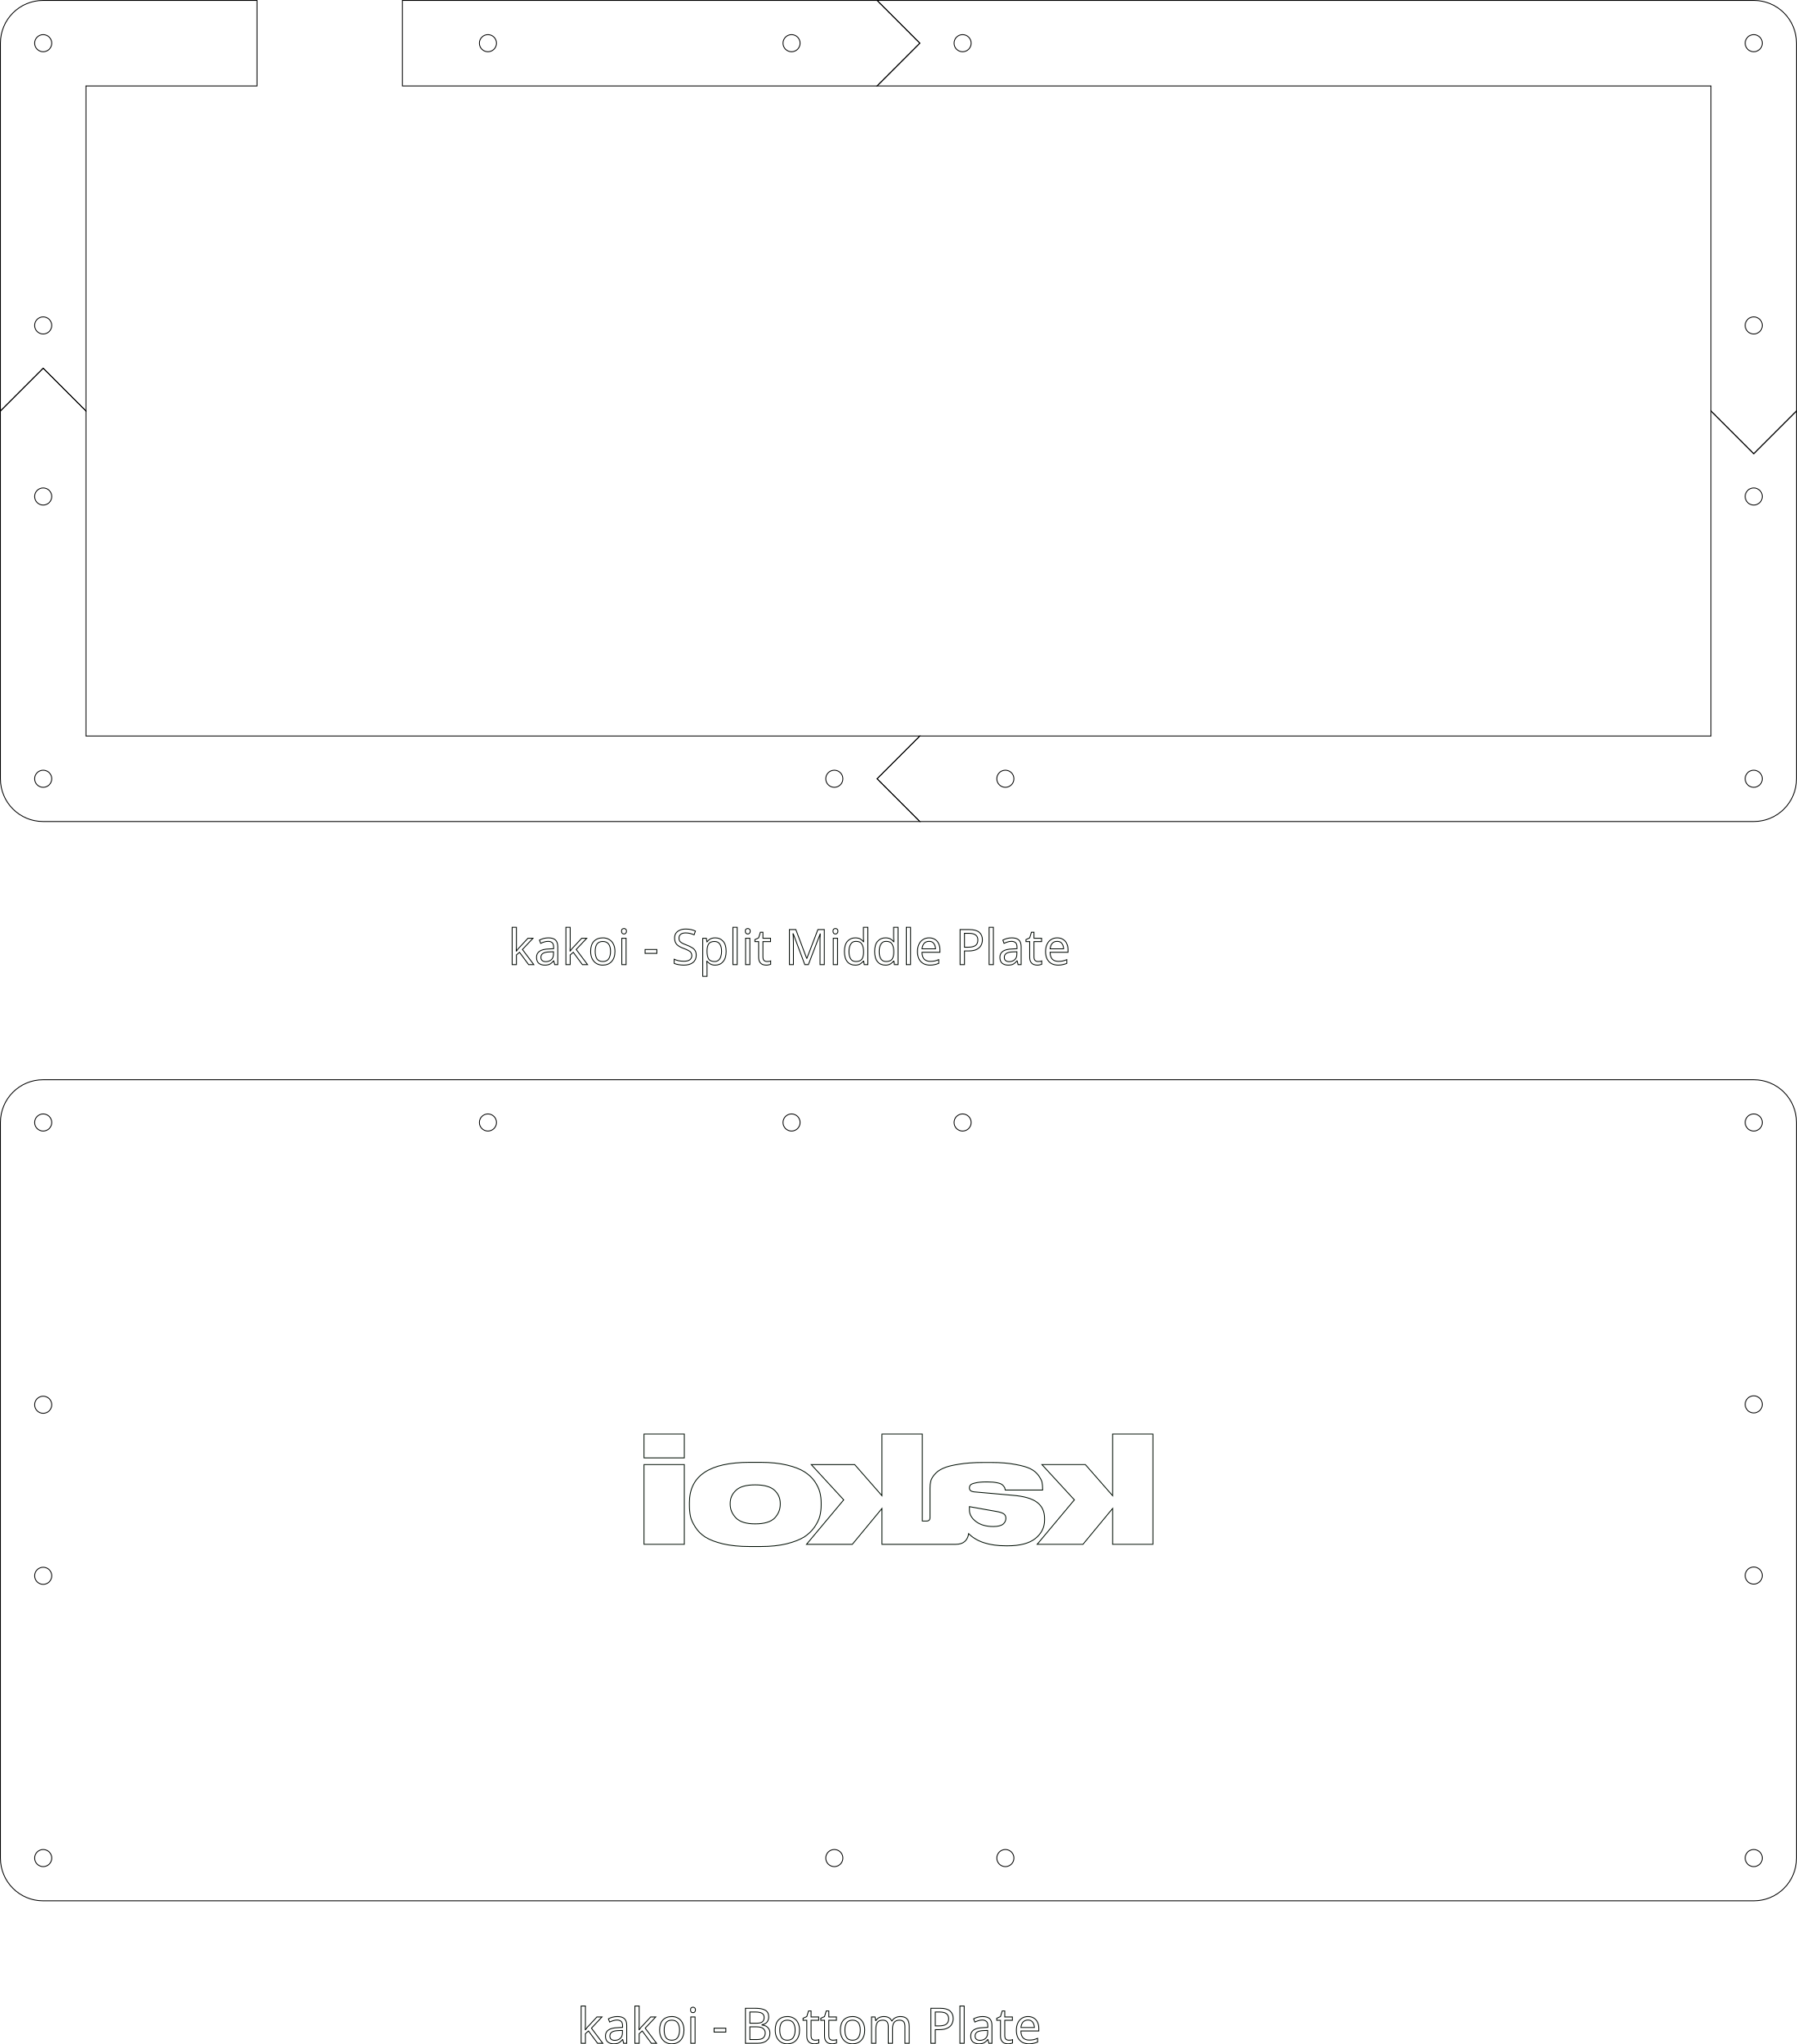
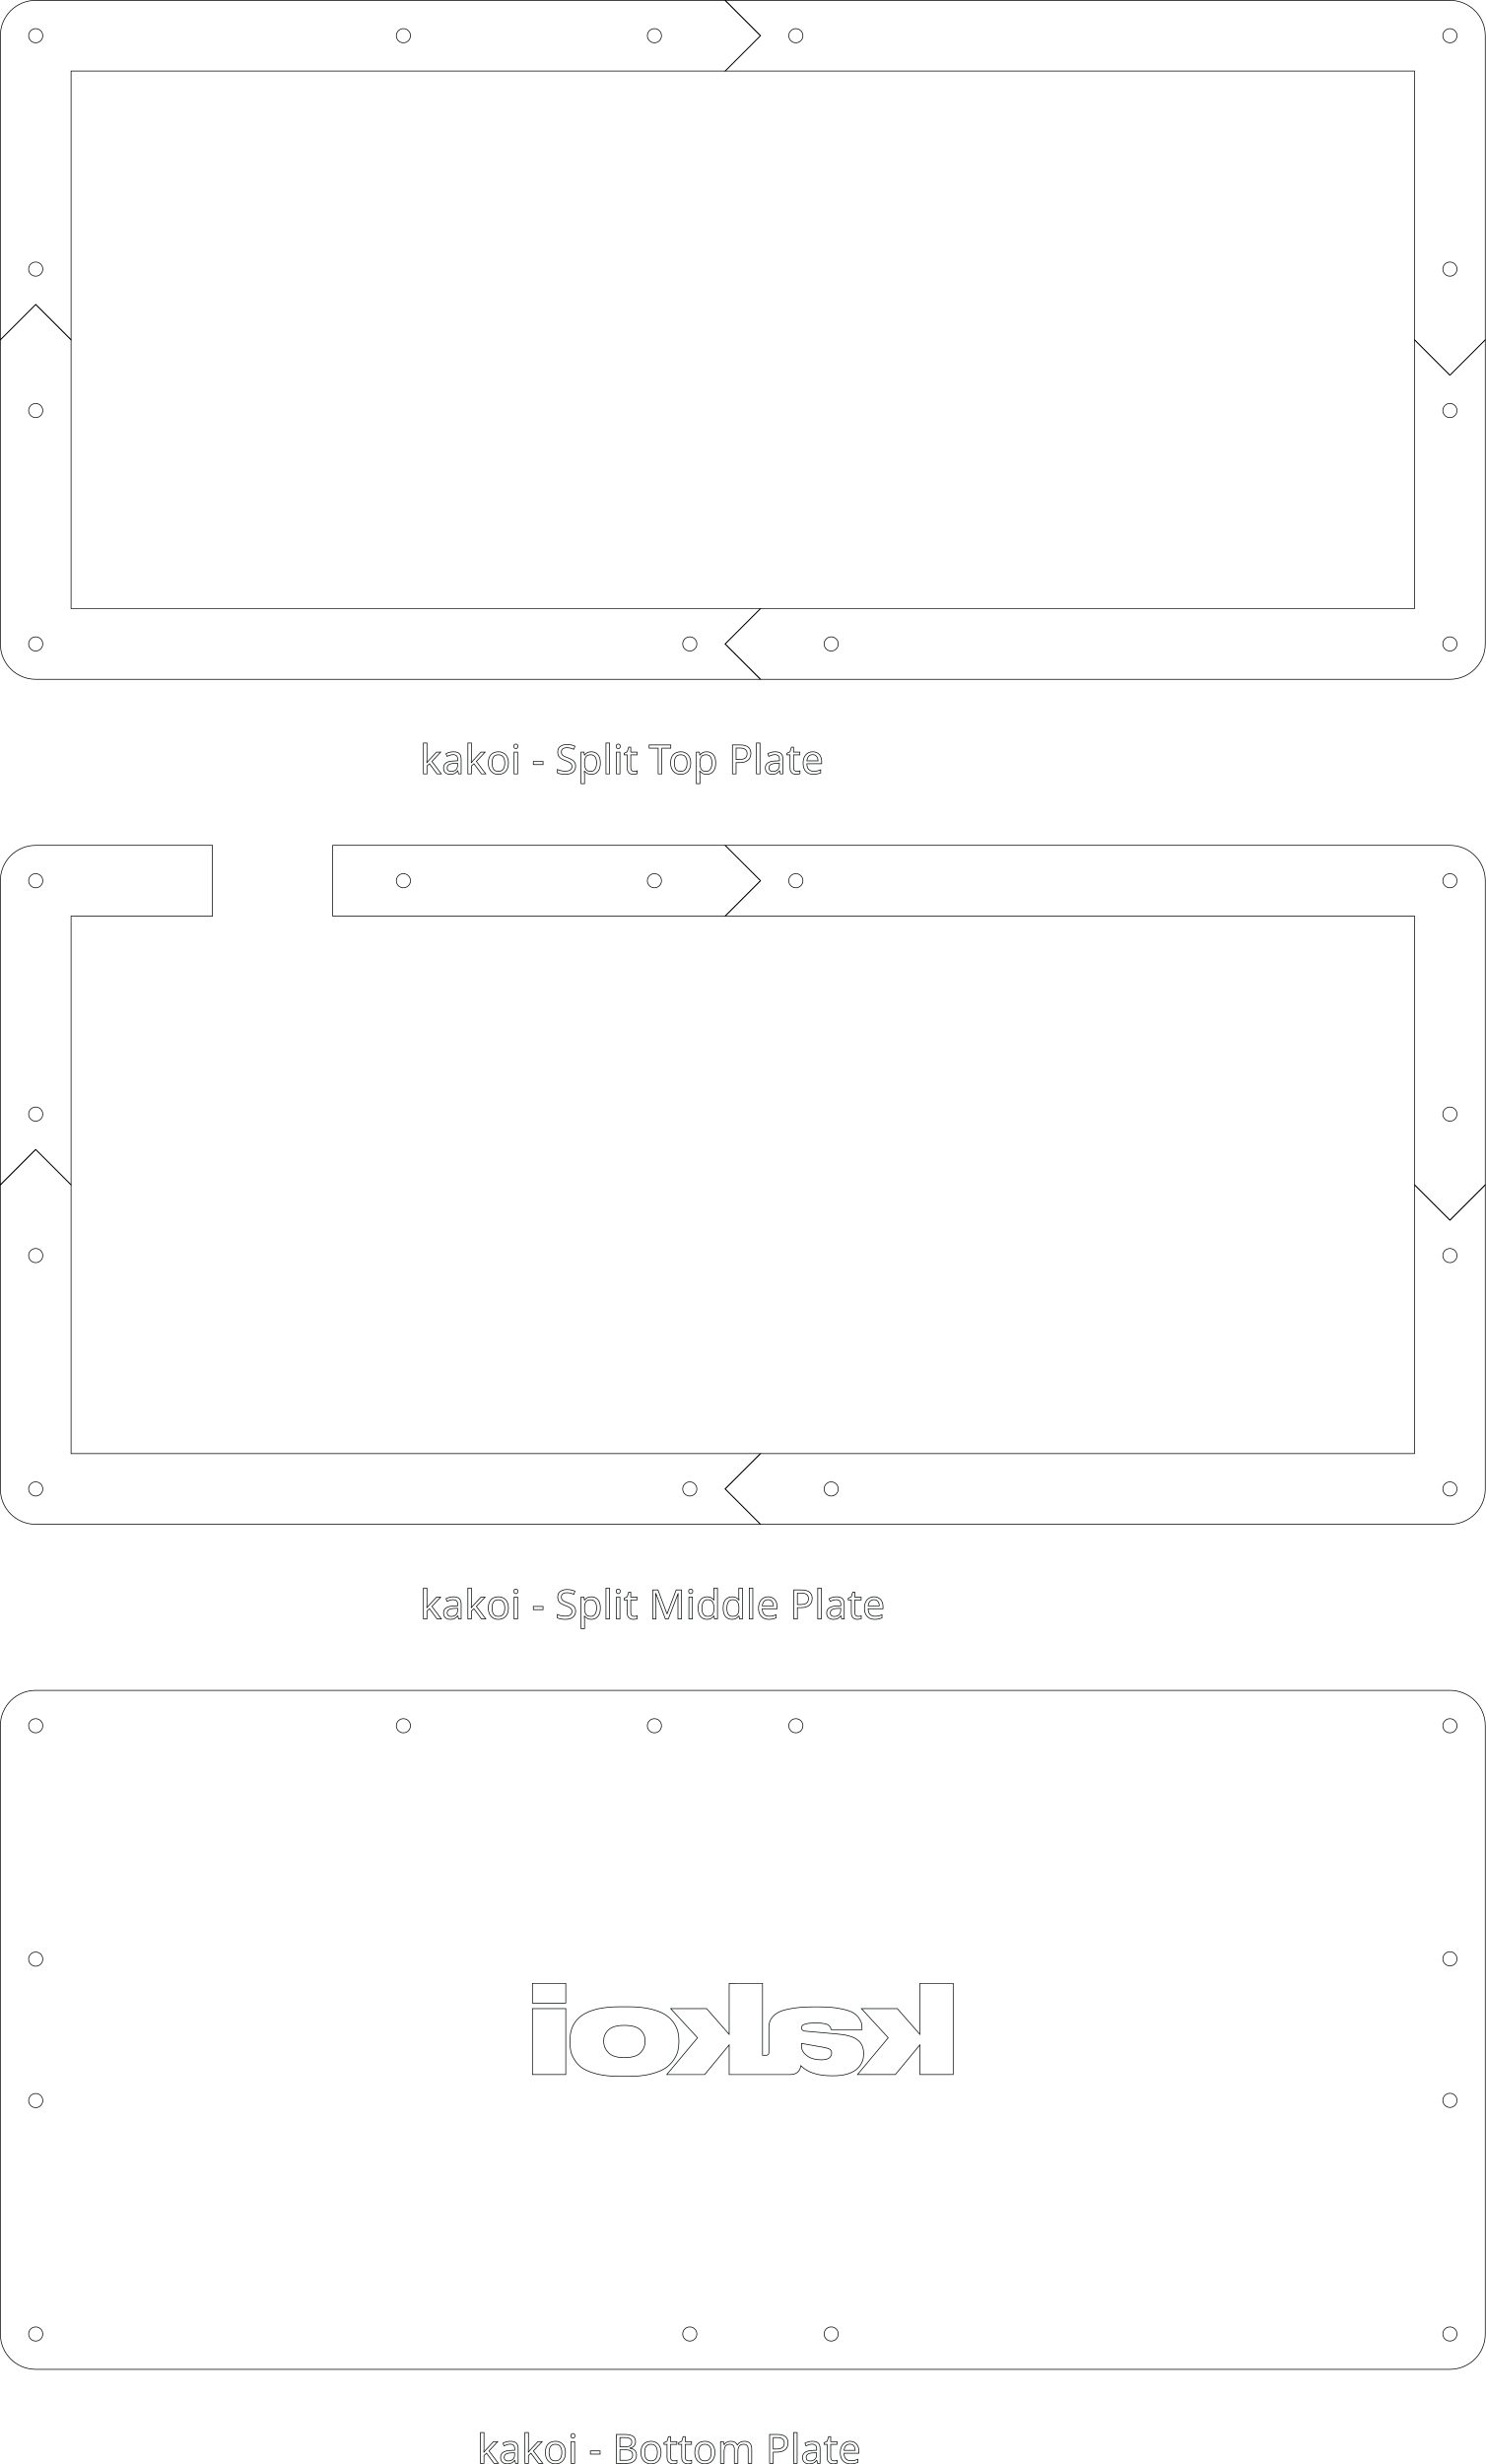
- <svg xmlns="http://www.w3.org/2000/svg" width="210.101mm" height="238.978mm" viewBox="0 0 210.101 238.978" version="1.1" id="svg5">
+ <svg xmlns="http://www.w3.org/2000/svg" width="210.101mm" height="348.397mm" viewBox="0 0 210.101 348.397" version="1.1" id="svg5">
  <defs id="defs2" />
-   <g id="layer1" transform="translate(0.050304,-31.02029)">
+   <g id="layer1" transform="translate(0.0503,101.406)">
    <g id="g76876" transform="translate(177.795,97.31606)">
      <g id="g76617" transform="translate(58.13114,-131.0603)" />
    </g>
-     <path id="path58405" style="fill:none;fill-opacity:1;stroke:#000000;stroke-width:0.1;stroke-linecap:round;stroke-miterlimit:4;stroke-dasharray:none;stroke-opacity:1" d="m 5,31.07 c -2.77,0 -5,2.23 -5,5 v 43 l 5,-5 5,5 V 41.07 h 20 v -10 z m 42,0 v 10 h 55.5 l 5,-5 -5,-5 z M 5,35.07 c 0.552,-2.49e-4 1,0.448 1,1 2.5e-4,0.553 -0.448,1.001 -1,1 -0.552,-3.3e-5 -1,-0.448 -1,-1 3e-5,-0.552 0.448,-1 1,-1 z m 52,0 c 0.552,5e-5 1,0.448 1,1 -3e-5,0.552 -0.448,1 -1,1 -0.552,-3.3e-5 -1,-0.448 -1,-1 -2.5e-4,-0.552 0.448,-1 1,-1 z m 35.5,0 c 0.552,3.3e-5 1,0.448 1,1 -3e-5,0.552 -0.448,1 -1,1 -0.552,-3.3e-5 -1,-0.448 -1,-1 -2.5e-4,-0.552 0.448,-1 1,-1 z M 4.999,68.07 c 0.552,-2.43e-4 1,0.448 1,1 -4e-5,0.552 -0.448,1 -1,1 -0.552,-3.3e-5 -1,-0.448 -1,-1 3e-5,-0.552 0.448,-1 1,-1 z" />
-     <path id="path58852" style="fill:none;fill-opacity:1;stroke:#000000;stroke-width:0.1;stroke-linecap:round;stroke-miterlimit:4;stroke-dasharray:none;stroke-opacity:1" d="m 102.5,31.07 5,5 -5,5 h 97.5 v 38 l 5,5 5,-5 V 36.07 c 0,-2.77 -2.23,-5 -5,-5 z m 10,4 a 1,1 0 0 1 1,1 1,1 0 0 1 -1,1 1,1 0 0 1 -1,-1 1,1 0 0 1 1,-1 z m 92.5,0 a 1,1 0 0 1 1,1 1,1 0 0 1 -1,1 1,1 0 0 1 -1,-1 1,1 0 0 1 1,-1 z m 0,33 a 1,1 0 0 1 1,1 1,1 0 0 1 -1,1 1,1 0 0 1 -1,-1 1,1 0 0 1 1,-1 z" />
-     <path id="path59551" style="fill:none;fill-opacity:1;stroke:#000000;stroke-width:0.1;stroke-linecap:round;stroke-miterlimit:4;stroke-dasharray:none;stroke-opacity:1" d="m 200,79.07 v 38 h -92.5 l -5,5 5,5 h 97.5 c 2.77,0 5,-2.23 5,-5 V 79.07 l -5,5 z m 5,9 a 1,1 0 0 1 1,1 1,1 0 0 1 -1,1 1,1 0 0 1 -1,-1 1,1 0 0 1 1,-1 z m -87.501,33 a 1,1 0 0 1 1,1 1,1 0 0 1 -1,1 1,1 0 0 1 -1,-1 1,1 0 0 1 1,-1 z m 87.5,0 a 1,1 0 0 1 1,1 1,1 0 0 1 -1,1 1,1 0 0 1 -1,-1 1,1 0 0 1 1,-1 z" />
-     <path id="path59553" style="fill:none;fill-opacity:1;stroke:#000000;stroke-width:0.1;stroke-linecap:round;stroke-miterlimit:4;stroke-dasharray:none;stroke-opacity:1" d="M 5,74.07 -3e-4,79.07 v 43 c 0,2.77 2.23,5 5,5 h 102.5 l -5,-5 5,-5 H 10 V 79.07 Z m 0,14 A 1,1 0 0 1 6,89.07 1,1 0 0 1 5,90.07 1,1 0 0 1 4,89.07 1,1 0 0 1 5,88.07 Z m 0,33 a 1,1 0 0 1 1,1 1,1 0 0 1 -1,1 1,1 0 0 1 -1,-1 1,1 0 0 1 1,-1 z m 92.5,0 a 1,1 0 0 1 1,1 1,1 0 0 1 -1,1 1,1 0 0 1 -1,-1 1,1 0 0 1 1,-1 z" />
-     <text xml:space="preserve" style="font-style:normal;font-weight:normal;font-size:5.739px;line-height:1.25;font-family:sans-serif;fill:#000000;fill-opacity:1;stroke:none;stroke-width:0.1;stroke-miterlimit:4;stroke-dasharray:none" x="67.416" y="269.912" id="text70148">
-       <tspan id="tspan70146" style="font-style:normal;font-variant:normal;font-weight:normal;font-stretch:normal;font-family:'Druk Wide';-inkscape-font-specification:'Druk Wide';fill:none;stroke:#000702;stroke-width:0.1;stroke-miterlimit:4;stroke-dasharray:none;stroke-opacity:1" x="67.416" y="269.912">kakoi - Bottom Plate</tspan>
+     <g id="g4822" transform="translate(0,-12.94526)">
+       <path id="path58405" style="fill:none;fill-opacity:1;stroke:#000000;stroke-width:0.1;stroke-linecap:round;stroke-miterlimit:4;stroke-dasharray:none;stroke-opacity:1" d="m 5,31.07 c -2.77,0 -5,2.23 -5,5 v 43 l 5,-5 5,5 V 41.07 h 20 v -10 z m 42,0 v 10 h 55.5 l 5,-5 -5,-5 z M 5,35.07 c 0.552,-2.49e-4 1,0.448 1,1 2.5e-4,0.553 -0.448,1.001 -1,1 -0.552,-3.3e-5 -1,-0.448 -1,-1 3e-5,-0.552 0.448,-1 1,-1 z m 52,0 c 0.552,5e-5 1,0.448 1,1 -3e-5,0.552 -0.448,1 -1,1 -0.552,-3.3e-5 -1,-0.448 -1,-1 -2.5e-4,-0.552 0.448,-1 1,-1 z m 35.5,0 c 0.552,3.3e-5 1,0.448 1,1 -3e-5,0.552 -0.448,1 -1,1 -0.552,-3.3e-5 -1,-0.448 -1,-1 -2.5e-4,-0.552 0.448,-1 1,-1 z M 4.999,68.07 c 0.552,-2.43e-4 1,0.448 1,1 -4e-5,0.552 -0.448,1 -1,1 -0.552,-3.3e-5 -1,-0.448 -1,-1 3e-5,-0.552 0.448,-1 1,-1 z" />
+       <path id="path58852" style="fill:none;fill-opacity:1;stroke:#000000;stroke-width:0.1;stroke-linecap:round;stroke-miterlimit:4;stroke-dasharray:none;stroke-opacity:1" d="m 102.5,31.07 5,5 -5,5 h 97.5 v 38 l 5,5 5,-5 V 36.07 c 0,-2.77 -2.23,-5 -5,-5 z m 10,4 a 1,1 0 0 1 1,1 1,1 0 0 1 -1,1 1,1 0 0 1 -1,-1 1,1 0 0 1 1,-1 z m 92.5,0 a 1,1 0 0 1 1,1 1,1 0 0 1 -1,1 1,1 0 0 1 -1,-1 1,1 0 0 1 1,-1 z m 0,33 a 1,1 0 0 1 1,1 1,1 0 0 1 -1,1 1,1 0 0 1 -1,-1 1,1 0 0 1 1,-1 z" />
+       <path id="path59551" style="fill:none;fill-opacity:1;stroke:#000000;stroke-width:0.1;stroke-linecap:round;stroke-miterlimit:4;stroke-dasharray:none;stroke-opacity:1" d="m 200,79.07 v 38 h -92.5 l -5,5 5,5 h 97.5 c 2.77,0 5,-2.23 5,-5 V 79.07 l -5,5 z m 5,9 a 1,1 0 0 1 1,1 1,1 0 0 1 -1,1 1,1 0 0 1 -1,-1 1,1 0 0 1 1,-1 z m -87.501,33 a 1,1 0 0 1 1,1 1,1 0 0 1 -1,1 1,1 0 0 1 -1,-1 1,1 0 0 1 1,-1 z m 87.5,0 a 1,1 0 0 1 1,1 1,1 0 0 1 -1,1 1,1 0 0 1 -1,-1 1,1 0 0 1 1,-1 z" />
+       <path id="path59553" style="fill:none;fill-opacity:1;stroke:#000000;stroke-width:0.1;stroke-linecap:round;stroke-miterlimit:4;stroke-dasharray:none;stroke-opacity:1" d="M 5,74.07 -3e-4,79.07 v 43 c 0,2.77 2.23,5 5,5 h 102.5 l -5,-5 5,-5 H 10 V 79.07 Z m 0,14 A 1,1 0 0 1 6,89.07 1,1 0 0 1 5,90.07 1,1 0 0 1 4,89.07 1,1 0 0 1 5,88.07 Z m 0,33 a 1,1 0 0 1 1,1 1,1 0 0 1 -1,1 1,1 0 0 1 -1,-1 1,1 0 0 1 1,-1 z m 92.5,0 a 1,1 0 0 1 1,1 1,1 0 0 1 -1,1 1,1 0 0 1 -1,-1 1,1 0 0 1 1,-1 z" />
+     </g>
+     <text xml:space="preserve" style="font-style:normal;font-weight:normal;font-size:5.739px;line-height:1.25;font-family:sans-serif;fill:#000000;fill-opacity:1;stroke:none;stroke-width:0.1;stroke-miterlimit:4;stroke-dasharray:none" x="67.416" y="246.905" id="text70148">
+       <tspan id="tspan70146" style="font-style:normal;font-variant:normal;font-weight:normal;font-stretch:normal;font-family:'Druk Wide';-inkscape-font-specification:'Druk Wide';fill:none;stroke:#000702;stroke-width:0.1;stroke-miterlimit:4;stroke-dasharray:none;stroke-opacity:1" x="67.416" y="246.905">kakoi - Bottom Plate</tspan>
    </text>
-     <path id="rect3901" style="fill:none;fill-opacity:1;stroke:#000000;stroke-width:0.1;stroke-linecap:round;stroke-miterlimit:4;stroke-dasharray:none;stroke-opacity:1" d="m 5,157.259 c -2.77,0 -5,2.23 -5,5 v 86 c 0,2.77 2.23,5 5,5 h 200 c 2.77,0 5,-2.23 5,-5 v -86 c 0,-2.77 -2.23,-5 -5,-5 z m 0,4 c 0.552,3e-5 1,0.448 1,1 2.5e-4,0.552 -0.448,1 -1,1 -0.553,2.6e-4 -1.001,-0.448 -1,-1 3e-5,-0.552 0.448,-1 1,-1 z m 52,0 c 0.552,3e-5 1,0.448 1,1 -3e-5,0.552 -0.448,1 -1,1 -0.552,-3e-5 -1,-0.448 -1,-1 3e-5,-0.552 0.448,-1 1,-1 z m 35.5,0 c 0.552,3e-5 1,0.448 1,1 -3e-5,0.552 -0.448,1 -1,1 -0.552,-3e-5 -1,-0.448 -1,-1 3e-5,-0.552 0.448,-1 1,-1 z m 20,0 c 0.552,3e-5 1,0.448 1,1 -3e-5,0.552 -0.448,1 -1,1 -0.552,-3e-5 -1,-0.448 -1,-1 3e-5,-0.552 0.448,-1 1,-1 z m 92.5,0 c 0.552,3e-5 1,0.448 1,1 2.5e-4,0.552 -0.448,1 -1,1 -0.552,-3e-5 -1,-0.448 -1,-1 3e-5,-0.552 0.448,-1 1,-1 z m 0,32.956 c 0.552,3e-5 1,0.448 1,1 -4e-5,0.552 -0.448,1 -1,1 -0.552,-3e-5 -1,-0.448 -1,-1 3e-5,-0.552 0.448,-1 1,-1 z m -200,0.044 c 0.552,3e-5 1,0.448 1,1 -3e-5,0.552 -0.448,1 -1,1 -0.552,-3e-5 -1,-0.448 -1,-1 3e-5,-0.552 0.448,-1 1,-1 z m 200,19.97 c 0.552,3e-5 1,0.448 1,1 -4e-5,0.552 -0.448,1 -1,1 -0.552,-3e-5 -1,-0.448 -1,-1 3e-5,-0.552 0.448,-1 1,-1 z m -199.999,0.029 c 0.552,3e-5 1,0.448 1,1 -3e-5,0.552 -0.448,1 -1,1 -0.552,-3e-5 -1,-0.448 -1,-1 3e-5,-0.552 0.448,-1 1,-1 z m 0,33.001 c 0.552,3e-5 1,0.448 1,1 -3e-5,0.552 -0.448,1 -1,1 -0.552,2.6e-4 -1,-0.448 -1,-1 3e-5,-0.552 0.448,-1 1,-1 z m 92.5,0 c 0.542,1.4e-4 0.985,0.432 0.999,0.974 1.1e-4,0.009 1.1e-4,0.017 0,0.026 7e-5,0.523 -0.404,0.958 -0.926,0.997 -0.025,0.002 -0.05,0.003 -0.074,0.003 -0.552,-3e-5 -1,-0.448 -1,-1 3e-5,-0.552 0.448,-1 1,-1 z m 19.999,0 c 0.552,3e-5 1,0.448 1,1 -3e-5,0.552 -0.448,1 -1,1 -0.552,-3e-5 -1,-0.448 -1,-1 3e-5,-0.552 0.448,-1 1,-1 z m 87.501,0 c 0.552,3e-5 1,0.448 1,1 -3e-5,0.552 -0.448,1 -1,1 -0.552,-3e-5 -1,-0.448 -1,-1 3e-5,-0.552 0.448,-1 1,-1 z" />
-     <path id="path146237" style="font-weight:bold;font-size:9.009px;line-height:1.25;font-family:'Druk Wide Bold';-inkscape-font-specification:'Druk Wide Bold,  Bold';fill:none;stroke:#000e03;stroke-width:0.1;stroke-miterlimit:4;stroke-dasharray:none;stroke-opacity:1" d="m 107.787,198.683 v 10.172 h 0.502 c 0.266,0 0.399,-0.133 0.399,-0.399 v -3.448 c 0,-0.312 0.03,-0.578 0.087,-0.797 0.046,-0.231 0.19,-0.491 0.432,-0.78 0.243,-0.3 0.572,-0.543 0.988,-0.728 0.416,-0.196 1.028,-0.358 1.837,-0.485 0.809,-0.139 1.767,-0.208 2.876,-0.208 h 0.971 c 1.063,0 1.986,0.074 2.772,0.225 0.774,0.139 1.363,0.307 1.767,0.503 0.393,0.196 0.705,0.45 0.936,0.762 0.231,0.312 0.376,0.584 0.433,0.815 0.046,0.231 0.069,0.502 0.069,0.814 v 0.104 h -4.366 c -0.023,-0.127 -0.046,-0.219 -0.07,-0.277 -0.035,-0.069 -0.109,-0.168 -0.225,-0.295 -0.127,-0.127 -0.342,-0.219 -0.642,-0.277 -0.312,-0.069 -0.699,-0.103 -1.161,-0.103 h -0.069 c -0.578,0 -1.023,0.04 -1.335,0.121 -0.312,0.069 -0.502,0.15 -0.572,0.243 -0.081,0.092 -0.121,0.208 -0.121,0.347 0,0.254 0.173,0.404 0.52,0.45 l 4.487,0.399 c 1.352,0.104 2.322,0.381 2.911,0.832 0.578,0.439 0.867,1.063 0.867,1.872 v 0.208 c 0,0.843 -0.352,1.553 -1.057,2.131 -0.716,0.578 -1.802,0.867 -3.258,0.867 h -0.191 c -1.964,0 -3.419,-0.473 -4.366,-1.42 -0.139,0.831 -0.642,1.247 -1.508,1.247 h -3.916 -4.713 v -4.194 l -3.466,4.194 h -5.355 l 4.349,-5.199 -3.795,-4.124 h 5.078 l 3.188,3.639 v -7.209 z m 26.966,0.001 v 12.892 h -4.713 v -4.193 l -3.466,4.193 h -5.354 l 4.349,-5.199 -3.795,-4.124 h 5.077 l 3.188,3.639 v -7.208 z m -54.792,0 v 2.79 h -4.713 v -2.79 z m 8.948,3.31 c 1.144,0 2.154,0.103 3.032,0.311 0.866,0.208 1.548,0.468 2.044,0.78 0.497,0.312 0.902,0.687 1.214,1.126 0.3,0.439 0.502,0.861 0.606,1.265 0.104,0.393 0.156,0.808 0.156,1.247 v 0.277 c 0,0.451 -0.052,0.878 -0.156,1.282 -0.104,0.404 -0.312,0.832 -0.624,1.282 -0.312,0.451 -0.716,0.837 -1.213,1.161 -0.508,0.312 -1.196,0.578 -2.062,0.797 -0.866,0.208 -1.871,0.312 -3.014,0.312 h -1.282 c 0,0 -10e-4,0 -10e-4,0 -1.201,-4e-5 -2.247,-0.104 -3.136,-0.312 -0.889,-0.219 -1.577,-0.485 -2.062,-0.797 -0.485,-0.312 -0.872,-0.699 -1.161,-1.161 -0.3,-0.462 -0.491,-0.883 -0.571,-1.264 -0.081,-0.393 -0.121,-0.82 -0.121,-1.282 v -0.312 c 0,-3.142 2.345,-4.713 7.035,-4.713 z m -8.948,0.259 v 9.323 h -4.713 v -9.323 z m 8.29,2.374 h -0.017 c -1.051,0 -1.796,0.214 -2.235,0.641 -0.451,0.416 -0.676,0.929 -0.676,1.542 v 0.07 c 0,0.601 0.225,1.137 0.676,1.611 0.451,0.462 1.196,0.694 2.235,0.694 h 0.017 c 1.063,0 1.819,-0.225 2.269,-0.676 0.439,-0.462 0.659,-1.005 0.659,-1.629 v -0.07 c 0,-0.612 -0.22,-1.126 -0.659,-1.542 -0.451,-0.427 -1.206,-0.641 -2.269,-0.641 z m 25.046,2.546 v 0.399 c 0,0.508 0.259,0.959 0.779,1.352 0.508,0.381 1.179,0.572 2.011,0.572 0.531,0 0.912,-0.092 1.143,-0.277 0.219,-0.185 0.33,-0.41 0.33,-0.676 v -0.017 c 0,-0.231 -0.087,-0.404 -0.26,-0.52 -0.173,-0.115 -0.468,-0.208 -0.884,-0.277 z" />
-     <text xml:space="preserve" style="font-style:normal;font-weight:normal;font-size:5.739px;line-height:1.25;font-family:sans-serif;fill:#000000;fill-opacity:1;stroke:none;stroke-width:0.1;stroke-miterlimit:4;stroke-dasharray:none" x="59.347" y="143.797" id="text161798">
-       <tspan id="tspan161796" style="font-style:normal;font-variant:normal;font-weight:normal;font-stretch:normal;font-family:'Druk Wide';-inkscape-font-specification:'Druk Wide';fill:none;stroke:#000702;stroke-width:0.1;stroke-miterlimit:4;stroke-dasharray:none;stroke-opacity:1" x="59.347" y="143.797">kakoi - Split Middle Plate</tspan>
+     <g id="g4850" transform="translate(0,-0.5171856)">
+       <path id="rect3901" style="fill:none;fill-opacity:1;stroke:#000000;stroke-width:0.1;stroke-linecap:round;stroke-miterlimit:4;stroke-dasharray:none;stroke-opacity:1" d="m 5,138.123 c -2.77,0 -5,2.23 -5,5 v 86 c 0,2.77 2.23,5 5,5 h 200 c 2.77,0 5,-2.23 5,-5 V 143.123 c 0,-2.77 -2.23,-5 -5,-5 z m 0,4 c 0.552,3e-5 1,0.448 1,1 2.5e-4,0.552 -0.448,1 -1,1 -0.553,2.6e-4 -1.001,-0.448 -1,-1 3e-5,-0.552 0.448,-1 1,-1 z m 52,0 c 0.552,3e-5 1,0.448 1,1 -3e-5,0.552 -0.448,1 -1,1 -0.552,-3e-5 -1,-0.448 -1,-1 3e-5,-0.552 0.448,-1 1,-1 z m 35.5,0 c 0.552,3e-5 1,0.448 1,1 -3e-5,0.552 -0.448,1 -1,1 -0.552,-3e-5 -1,-0.448 -1,-1 3e-5,-0.552 0.448,-1 1,-1 z m 20,0 c 0.552,3e-5 1,0.448 1,1 -3e-5,0.552 -0.448,1 -1,1 -0.552,-3e-5 -1,-0.448 -1,-1 3e-5,-0.552 0.448,-1 1,-1 z m 92.5,0 c 0.552,3e-5 1,0.448 1,1 2.5e-4,0.552 -0.448,1 -1,1 -0.552,-3e-5 -1,-0.448 -1,-1 3e-5,-0.552 0.448,-1 1,-1 z m 0,32.956 c 0.552,3e-5 1,0.448 1,1 -4e-5,0.552 -0.448,1 -1,1 -0.552,-3e-5 -1,-0.448 -1,-1 3e-5,-0.552 0.448,-1 1,-1 z m -200,0.044 c 0.552,3e-5 1,0.448 1,1 -3e-5,0.552 -0.448,1 -1,1 -0.552,-3e-5 -1,-0.448 -1,-1 3e-5,-0.552 0.448,-1 1,-1 z m 200,19.97 c 0.552,3e-5 1,0.448 1,1 -4e-5,0.552 -0.448,1 -1,1 -0.552,-3e-5 -1,-0.448 -1,-1 3e-5,-0.552 0.448,-1 1,-1 z m -199.999,0.029 c 0.552,3e-5 1,0.448 1,1 -3e-5,0.552 -0.448,1 -1,1 -0.552,-3e-5 -1,-0.448 -1,-1 3e-5,-0.552 0.448,-1 1,-1 z m 0,33.001 c 0.552,3e-5 1,0.448 1,1 -3e-5,0.552 -0.448,1 -1,1 -0.552,2.6e-4 -1,-0.448 -1,-1 3e-5,-0.552 0.448,-1 1,-1 z m 92.5,0 c 0.542,1.4e-4 0.985,0.432 0.999,0.974 1.1e-4,0.009 1.1e-4,0.017 0,0.026 7e-5,0.523 -0.404,0.958 -0.926,0.997 -0.025,0.002 -0.05,0.003 -0.074,0.003 -0.552,-3e-5 -1,-0.448 -1,-1 3e-5,-0.552 0.448,-1 1,-1 z m 19.999,0 c 0.552,3e-5 1,0.448 1,1 -3e-5,0.552 -0.448,1 -1,1 -0.552,-3e-5 -1,-0.448 -1,-1 3e-5,-0.552 0.448,-1 1,-1 z m 87.501,0 c 0.552,3e-5 1,0.448 1,1 -3e-5,0.552 -0.448,1 -1,1 -0.552,-3e-5 -1,-0.448 -1,-1 3e-5,-0.552 0.448,-1 1,-1 z" />
+       <path id="path146237" style="font-weight:bold;font-size:9.009px;line-height:1.25;font-family:'Druk Wide Bold';-inkscape-font-specification:'Druk Wide Bold,  Bold';fill:none;stroke:#000e03;stroke-width:0.1;stroke-miterlimit:4;stroke-dasharray:none;stroke-opacity:1" d="m 107.787,179.547 v 10.172 h 0.502 c 0.266,0 0.399,-0.133 0.399,-0.399 v -3.448 c 0,-0.312 0.03,-0.578 0.087,-0.797 0.046,-0.231 0.19,-0.491 0.432,-0.78 0.243,-0.3 0.572,-0.543 0.988,-0.728 0.416,-0.196 1.028,-0.358 1.837,-0.485 0.809,-0.139 1.767,-0.208 2.876,-0.208 h 0.971 c 1.063,0 1.986,0.074 2.772,0.225 0.774,0.139 1.363,0.307 1.767,0.503 0.393,0.196 0.705,0.45 0.936,0.762 0.231,0.312 0.376,0.584 0.433,0.815 0.046,0.231 0.069,0.502 0.069,0.814 v 0.104 h -4.366 c -0.023,-0.127 -0.046,-0.219 -0.07,-0.277 -0.035,-0.069 -0.109,-0.168 -0.225,-0.295 -0.127,-0.127 -0.342,-0.219 -0.642,-0.277 -0.312,-0.069 -0.699,-0.103 -1.161,-0.103 h -0.069 c -0.578,0 -1.023,0.04 -1.335,0.121 -0.312,0.069 -0.502,0.15 -0.572,0.243 -0.081,0.092 -0.121,0.208 -0.121,0.347 0,0.254 0.173,0.404 0.52,0.45 l 4.487,0.399 c 1.352,0.104 2.322,0.381 2.911,0.832 0.578,0.439 0.867,1.063 0.867,1.872 v 0.208 c 0,0.843 -0.352,1.553 -1.057,2.131 -0.716,0.578 -1.802,0.867 -3.258,0.867 h -0.191 c -1.964,0 -3.419,-0.473 -4.366,-1.42 -0.139,0.831 -0.642,1.247 -1.508,1.247 h -3.916 -4.713 v -4.194 l -3.466,4.194 h -5.355 l 4.349,-5.199 -3.795,-4.124 h 5.078 l 3.188,3.639 v -7.209 z m 26.966,0.001 v 12.892 h -4.713 v -4.193 l -3.466,4.193 h -5.354 l 4.349,-5.199 -3.795,-4.124 h 5.077 l 3.188,3.639 V 179.548 Z m -54.792,0 v 2.79 H 75.247 V 179.548 Z m 8.948,3.31 c 1.144,0 2.154,0.103 3.032,0.311 0.866,0.208 1.548,0.468 2.044,0.78 0.497,0.312 0.902,0.687 1.214,1.126 0.3,0.439 0.502,0.861 0.606,1.265 0.104,0.393 0.156,0.808 0.156,1.247 v 0.277 c 0,0.451 -0.052,0.878 -0.156,1.282 -0.104,0.404 -0.312,0.832 -0.624,1.282 -0.312,0.451 -0.716,0.837 -1.213,1.161 -0.508,0.312 -1.196,0.578 -2.062,0.797 -0.866,0.208 -1.871,0.312 -3.014,0.312 h -1.282 c 0,0 -10e-4,0 -10e-4,0 -1.201,-4e-5 -2.247,-0.104 -3.136,-0.312 -0.889,-0.219 -1.577,-0.485 -2.062,-0.797 -0.485,-0.312 -0.872,-0.699 -1.161,-1.161 -0.3,-0.462 -0.491,-0.883 -0.571,-1.264 -0.081,-0.393 -0.121,-0.82 -0.121,-1.282 v -0.312 c 0,-3.142 2.345,-4.713 7.035,-4.713 z m -8.948,0.259 v 9.323 h -4.713 v -9.323 z m 8.29,2.374 h -0.017 c -1.051,0 -1.796,0.214 -2.235,0.641 -0.451,0.416 -0.676,0.929 -0.676,1.542 v 0.07 c 0,0.601 0.225,1.137 0.676,1.611 0.451,0.462 1.196,0.694 2.235,0.694 h 0.017 c 1.063,0 1.819,-0.225 2.269,-0.676 0.439,-0.462 0.659,-1.005 0.659,-1.629 v -0.07 c 0,-0.612 -0.22,-1.126 -0.659,-1.542 -0.451,-0.427 -1.206,-0.641 -2.269,-0.641 z m 25.046,2.546 v 0.399 c 0,0.508 0.259,0.959 0.779,1.352 0.508,0.381 1.179,0.572 2.011,0.572 0.531,0 0.912,-0.092 1.143,-0.277 0.219,-0.185 0.33,-0.41 0.33,-0.676 v -0.017 c 0,-0.231 -0.087,-0.404 -0.26,-0.52 -0.173,-0.115 -0.468,-0.208 -0.884,-0.277 z" />
+     </g>
+     <text xml:space="preserve" style="font-style:normal;font-weight:normal;font-size:5.739px;line-height:1.25;font-family:sans-serif;fill:#000000;fill-opacity:1;stroke:none;stroke-width:0.1;stroke-miterlimit:4;stroke-dasharray:none" x="59.347" y="127.498" id="text161798">
+       <tspan id="tspan161796" style="font-style:normal;font-variant:normal;font-weight:normal;font-stretch:normal;font-family:'Druk Wide';-inkscape-font-specification:'Druk Wide';fill:none;stroke:#000702;stroke-width:0.1;stroke-miterlimit:4;stroke-dasharray:none;stroke-opacity:1" x="59.347" y="127.498">kakoi - Split Middle Plate</tspan>
+     </text>
+     <g id="g1654" transform="translate(0,-22.45064)">
+       <path id="path1009" style="fill:none;fill-opacity:1;stroke:#000000;stroke-width:0.1;stroke-linecap:round;stroke-miterlimit:4;stroke-dasharray:none;stroke-opacity:1" d="m 102.5,-78.905 5,5 -5,5 h 97.5 v 38 l 5,5 5,-5 v -43 c 0,-2.77 -2.23,-5 -5,-5 z m 10,4 a 1,1 0 0 1 1,1 1,1 0 0 1 -1,1 1,1 0 0 1 -1,-1 1,1 0 0 1 1,-1 z m 92.5,0 a 1,1 0 0 1 1,1 1,1 0 0 1 -1,1 1,1 0 0 1 -1,-1 1,1 0 0 1 1,-1 z m 0,33 a 1,1 0 0 1 1,1 1,1 0 0 1 -1,1 1,1 0 0 1 -1,-1 1,1 0 0 1 1,-1 z" />
+       <path id="path1011" style="fill:none;fill-opacity:1;stroke:#000000;stroke-width:0.1;stroke-linecap:round;stroke-miterlimit:4;stroke-dasharray:none;stroke-opacity:1" d="M 200,-30.906 V 7.094 h -92.5 l -5,5 5,5 h 97.5 c 2.77,0 5,-2.23 5,-5 v -43 l -5,5 z m 5,9 a 1,1 0 0 1 1,1 1,1 0 0 1 -1,1 1,1 0 0 1 -1,-1 1,1 0 0 1 1,-1 z m -87.501,33 a 1,1 0 0 1 1,1 1,1 0 0 1 -1,1 1,1 0 0 1 -1,-1 1,1 0 0 1 1,-1 z m 87.5,0 a 1,1 0 0 1 1,1 1,1 0 0 1 -1,1 1,1 0 0 1 -1,-1 1,1 0 0 1 1,-1 z" />
+       <path id="path1013" style="fill:none;fill-opacity:1;stroke:#000000;stroke-width:0.1;stroke-linecap:round;stroke-miterlimit:4;stroke-dasharray:none;stroke-opacity:1" d="M 5,-35.905 -3e-4,-30.906 V 12.094 c 0,2.77 2.23,5 5,5 h 102.5 l -5,-5 5,-5 H 10 v -38 z m 0,14 a 1,1 0 0 1 1,1 1,1 0 0 1 -1,1 1,1 0 0 1 -1,-1 1,1 0 0 1 1,-1 z m 0,33 A 1,1 0 0 1 6,12.094 1,1 0 0 1 5,13.094 1,1 0 0 1 3.999,12.094 1,1 0 0 1 5,11.094 Z m 92.5,0 a 1,1 0 0 1 1,1 1,1 0 0 1 -1,1 1,1 0 0 1 -1,-1 1,1 0 0 1 1,-1 z" />
+       <path id="path1314" style="fill:none;fill-opacity:1;stroke:#000000;stroke-width:0.378;stroke-linecap:round;stroke-miterlimit:4;stroke-dasharray:none;stroke-opacity:1" d="m 19.09,-415.467 c -10.469,0 -18.899,8.427 -18.898,18.896 v 162.52 l 18.896,-18.896 18.898,18.896 v -143.621 H 387.594 l 18.898,-18.898 -18.898,-18.896 z m 0,15.117 a 3.78,3.78 0 0 1 3.781,3.779 3.78,3.78 0 0 1 -3.781,3.781 3.78,3.78 0 0 1 -3.779,-3.781 3.78,3.78 0 0 1 3.779,-3.779 z m 196.535,0 a 3.78,3.78 0 0 1 3.779,3.779 3.78,3.78 0 0 1 -3.779,3.781 3.78,3.78 0 0 1 -3.779,-3.781 3.78,3.78 0 0 1 3.779,-3.779 z m 134.174,0 a 3.78,3.78 0 0 1 3.779,3.781 3.78,3.78 0 0 1 -3.779,3.779 3.78,3.78 0 0 1 -3.779,-3.779 3.78,3.78 0 0 1 3.779,-3.781 z M 19.088,-275.625 a 3.78,3.78 0 0 1 3.781,3.779 3.78,3.78 0 0 1 -3.781,3.779 3.78,3.78 0 0 1 -3.779,-3.779 3.78,3.78 0 0 1 3.779,-3.779 z" transform="matrix(0.2645833,0,0,0.2645833,-0.050304,31.02029)" />
+     </g>
+     <text xml:space="preserve" style="font-style:normal;font-weight:normal;font-size:5.739px;line-height:1.25;font-family:sans-serif;fill:#000000;fill-opacity:1;stroke:none;stroke-width:0.1;stroke-miterlimit:4;stroke-dasharray:none" x="59.347" y="8.017" id="text1648">
+       <tspan id="tspan1646" style="font-style:normal;font-variant:normal;font-weight:normal;font-stretch:normal;font-family:'Druk Wide';-inkscape-font-specification:'Druk Wide';fill:none;stroke:#000702;stroke-width:0.1;stroke-miterlimit:4;stroke-dasharray:none;stroke-opacity:1" x="59.347" y="8.017">kakoi - Split Top Plate</tspan>
    </text>
  </g>
</svg>
